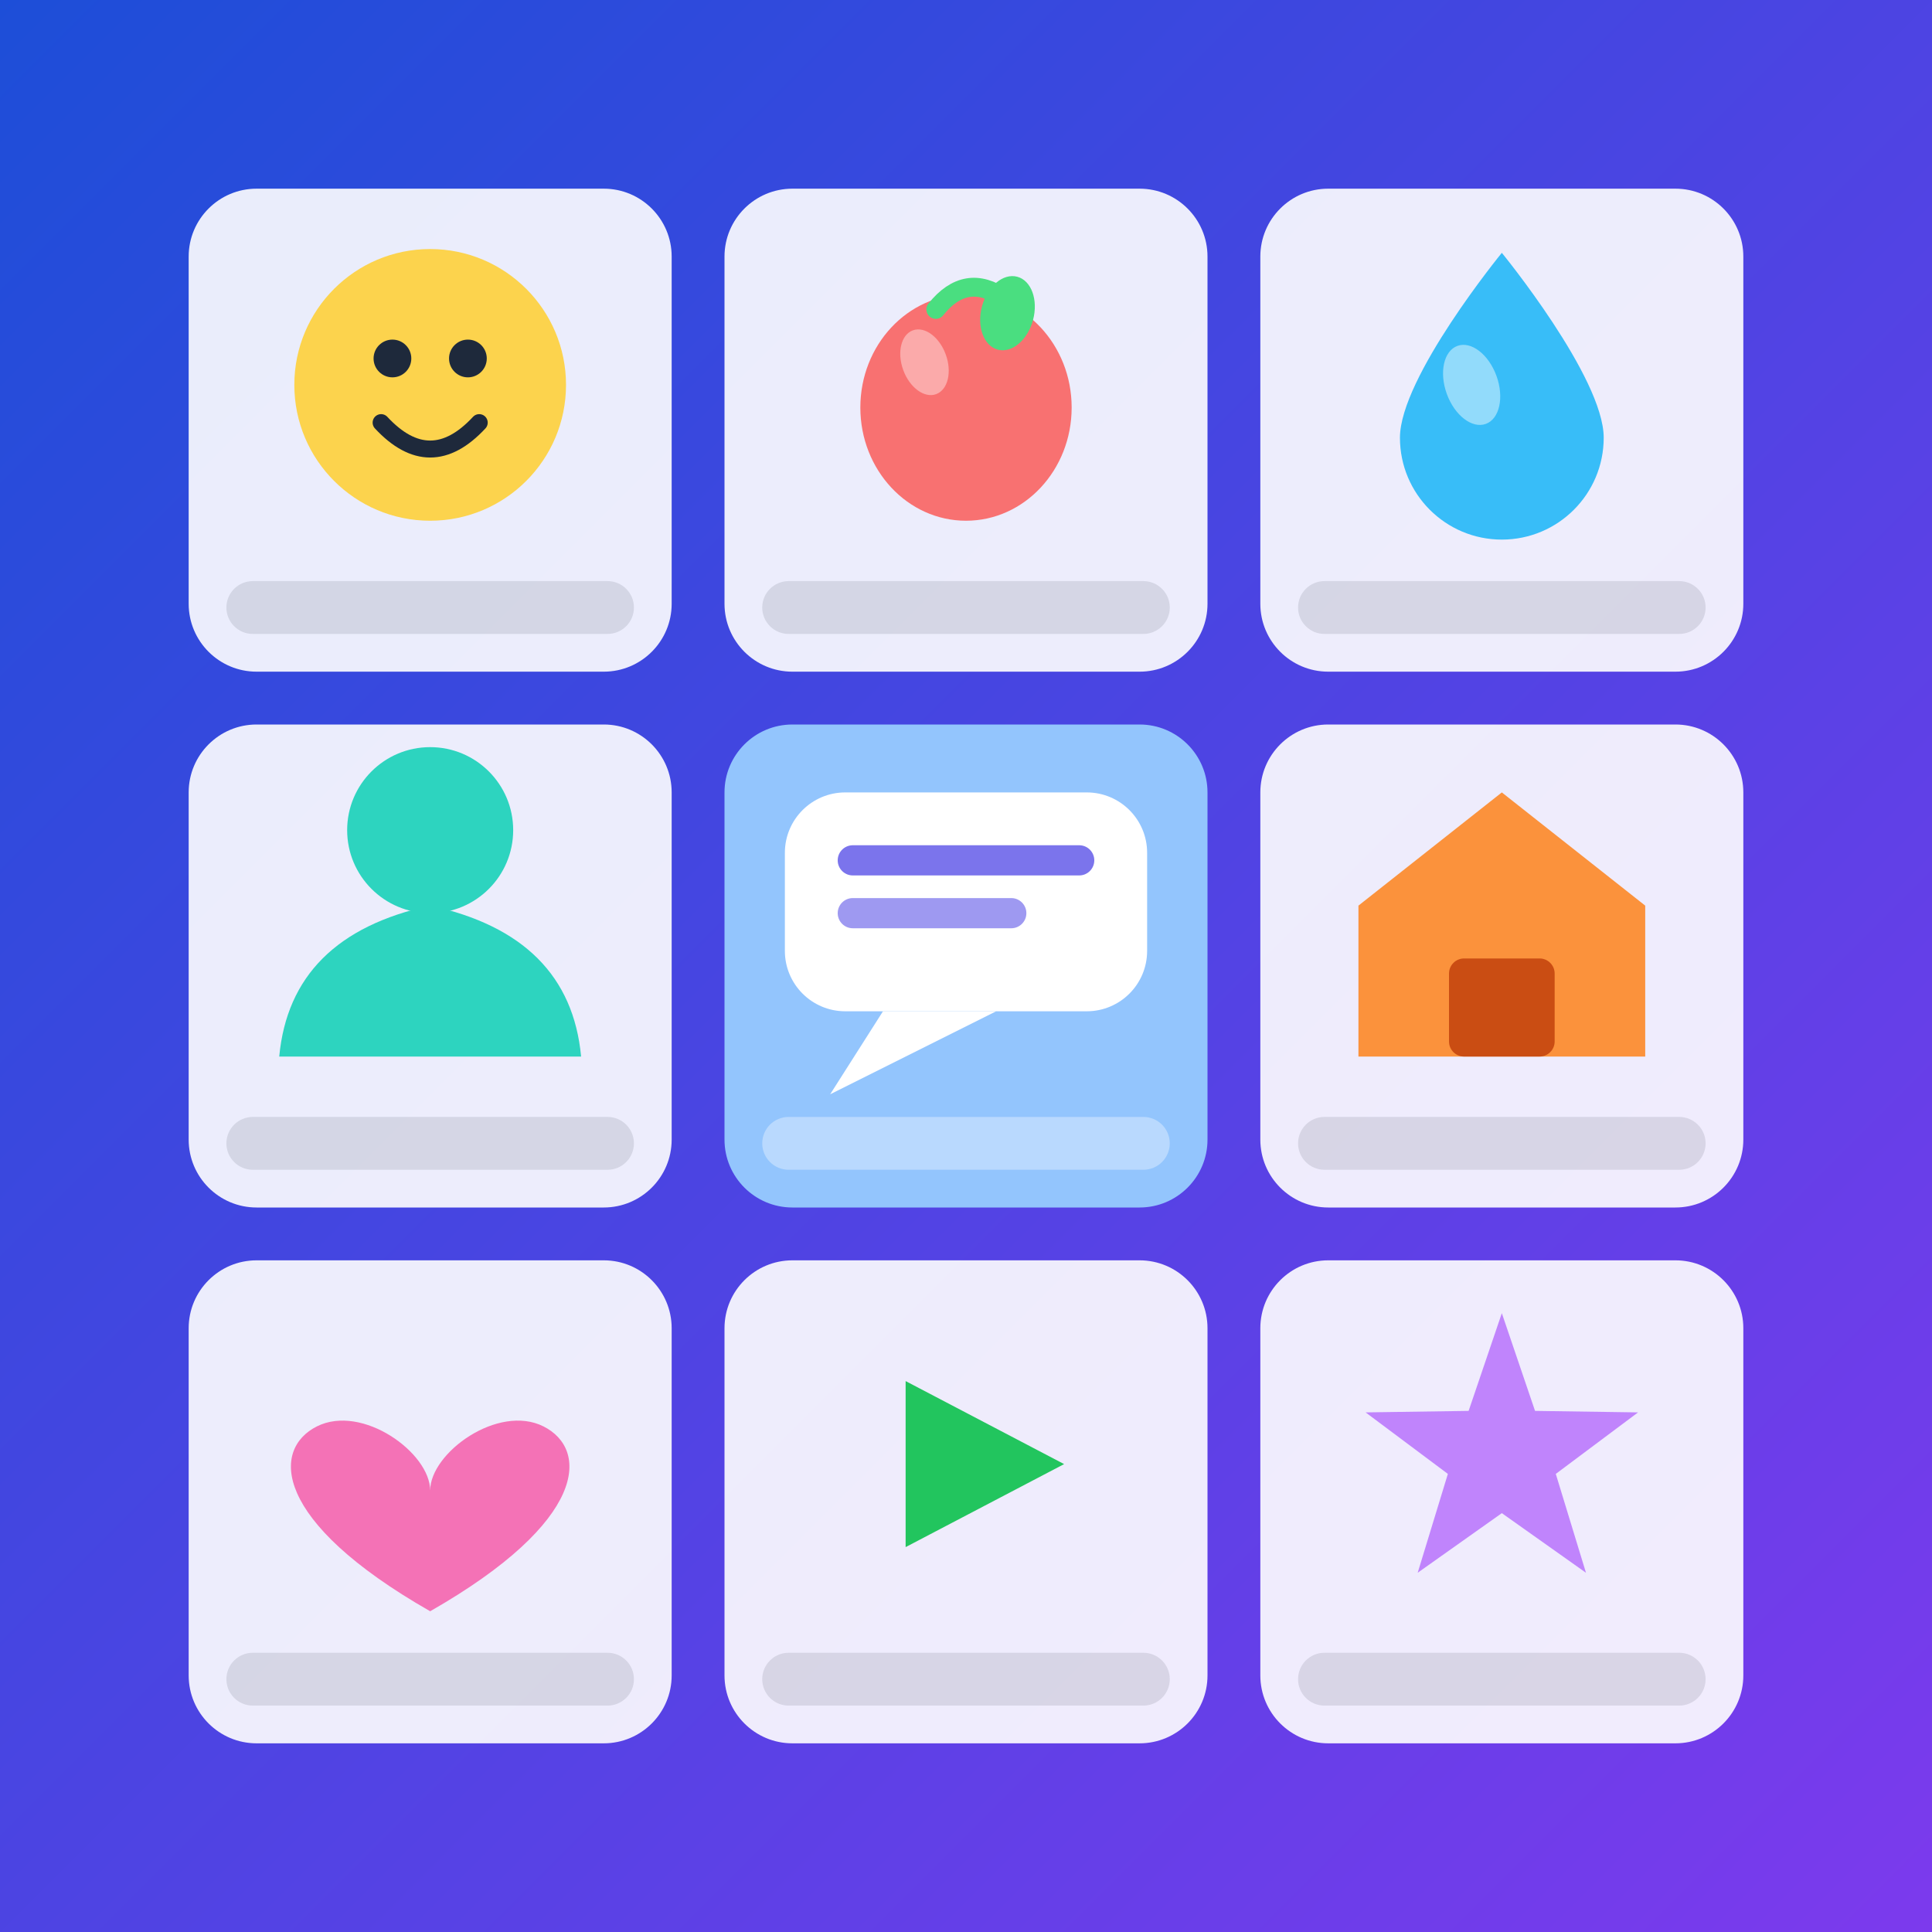
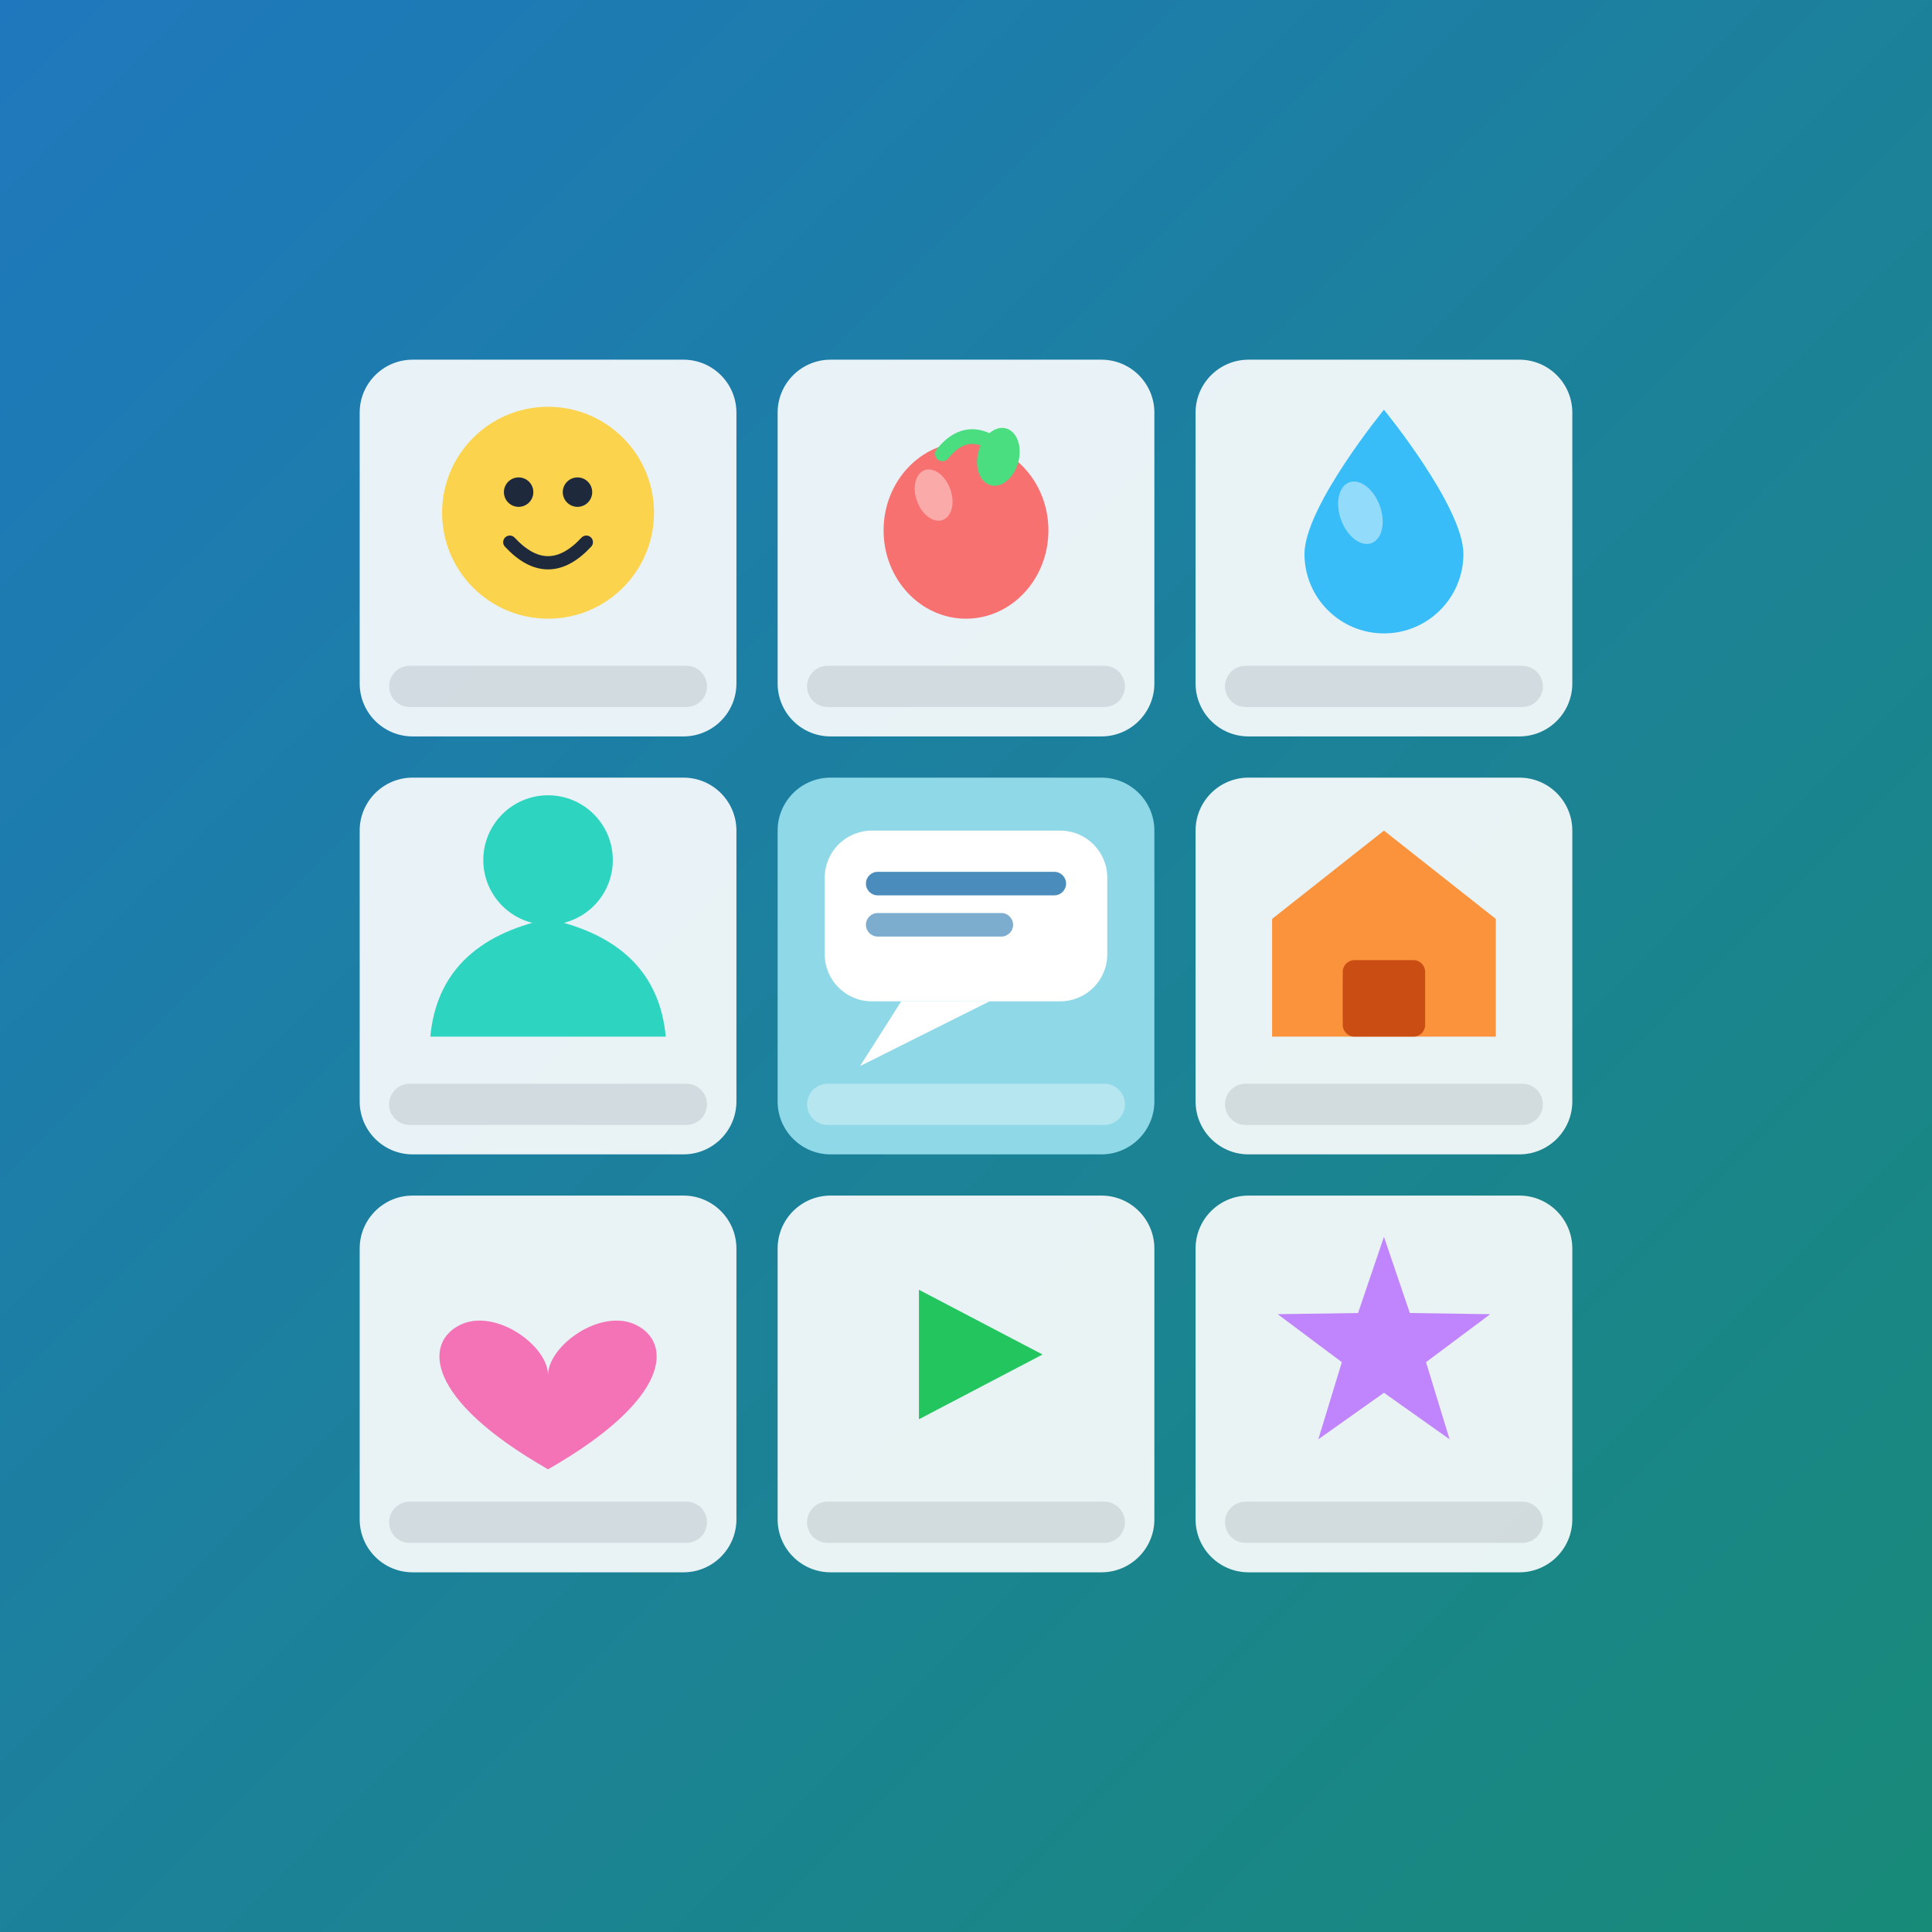
<svg xmlns="http://www.w3.org/2000/svg" viewBox="0 0 512 512" width="512" height="512">
  <defs>
    <linearGradient id="bg" x1="0" y1="0" x2="512" y2="512" gradientUnits="userSpaceOnUse">
-       <stop offset="0%" stop-color="#1d4ed8" />
-       <stop offset="100%" stop-color="#7c3aed" />
+       <stop offset="0%" stop-color="#1f78bd" />
+       <stop offset="100%" stop-color="#188a78" />
    </linearGradient>
  </defs>
  <rect width="512" height="512" fill="url(#bg)" />
-   <rect x="50" y="50" width="128" height="128" rx="18" fill="white" opacity="0.90" />
-   <rect x="192" y="50" width="128" height="128" rx="18" fill="white" opacity="0.90" />
-   <rect x="334" y="50" width="128" height="128" rx="18" fill="white" opacity="0.90" />
-   <rect x="50" y="192" width="128" height="128" rx="18" fill="white" opacity="0.90" />
-   <rect x="192" y="192" width="128" height="128" rx="18" fill="#93c5fd" />
-   <rect x="334" y="192" width="128" height="128" rx="18" fill="white" opacity="0.90" />
-   <rect x="50" y="334" width="128" height="128" rx="18" fill="white" opacity="0.90" />
-   <rect x="192" y="334" width="128" height="128" rx="18" fill="white" opacity="0.90" />
-   <rect x="334" y="334" width="128" height="128" rx="18" fill="white" opacity="0.90" />
-   <rect x="60" y="154" width="108" height="14" rx="7" fill="#1e293b" opacity="0.12" />
-   <rect x="202" y="154" width="108" height="14" rx="7" fill="#1e293b" opacity="0.12" />
-   <rect x="344" y="154" width="108" height="14" rx="7" fill="#1e293b" opacity="0.12" />
-   <rect x="60" y="296" width="108" height="14" rx="7" fill="#1e293b" opacity="0.12" />
-   <rect x="202" y="296" width="108" height="14" rx="7" fill="white" opacity="0.35" />
-   <rect x="344" y="296" width="108" height="14" rx="7" fill="#1e293b" opacity="0.12" />
-   <rect x="60" y="438" width="108" height="14" rx="7" fill="#1e293b" opacity="0.12" />
-   <rect x="202" y="438" width="108" height="14" rx="7" fill="#1e293b" opacity="0.12" />
-   <rect x="344" y="438" width="108" height="14" rx="7" fill="#1e293b" opacity="0.12" />
-   <circle cx="114" cy="102" r="36" fill="#fcd34d" />
-   <circle cx="104" cy="95" r="5" fill="#1e293b" />
-   <circle cx="124" cy="95" r="5" fill="#1e293b" />
-   <path d="M101,112 Q114,126 127,112" stroke="#1e293b" stroke-width="4.5" fill="none" stroke-linecap="round" />
-   <ellipse cx="256" cy="108" rx="28" ry="30" fill="#f87171" />
-   <path d="M248,82 Q256,72 266,79" stroke="#4ade80" stroke-width="5" fill="none" stroke-linecap="round" />
-   <ellipse cx="267" cy="83" rx="7" ry="10" fill="#4ade80" transform="rotate(15,267,83)" />
-   <ellipse cx="245" cy="96" rx="6" ry="9" fill="white" opacity="0.40" transform="rotate(-20,245,96)" />
-   <path d="M398,67 C398,67 425,100 425,116 A27,27 0 0 1 371,116 C371,100 398,67 398,67Z" fill="#38bdf8" />
-   <ellipse cx="390" cy="102" rx="7" ry="11" fill="white" opacity="0.45" transform="rotate(-20,390,102)" />
-   <circle cx="114" cy="220" r="22" fill="#2dd4bf" />
-   <path d="M74,280 Q77,248 114,240 Q151,248 154,280" fill="#2dd4bf" />
-   <rect x="208" y="210" width="96" height="58" rx="16" fill="white" />
-   <polygon points="234,268 220,290 264,268" fill="white" />
-   <rect x="222" y="224" width="68" height="8" rx="4" fill="#4f46e5" opacity="0.75" />
-   <rect x="222" y="238" width="50" height="8" rx="4" fill="#4f46e5" opacity="0.55" />
-   <polygon points="398,210 436,240 436,280 360,280 360,240" fill="#fb923c" />
-   <rect x="384" y="254" width="28" height="26" rx="4" fill="#c2410c" opacity="0.85" />
-   <path d="M114,395 C114,385 96,372 84,378 C72,384 72,403 114,427 C156,403 156,384 144,378 C132,372 114,385 114,395Z" fill="#f472b6" />
-   <polygon points="240,366 240,410 282,388" fill="#22c55e" />
-   <polygon points="398,348 406.8,373.9 434.1,374.3 412.3,390.6 420.3,416.8 398,401 375.7,416.8 383.7,390.6 361.9,374.3 389.2,373.9" fill="#c084fc" />
+   <g transform="translate(56.32 56.32) scale(0.78)">
+     <rect x="50" y="50" width="128" height="128" rx="18" fill="white" opacity="0.90" />
+     <rect x="192" y="50" width="128" height="128" rx="18" fill="white" opacity="0.90" />
+     <rect x="334" y="50" width="128" height="128" rx="18" fill="white" opacity="0.90" />
+     <rect x="50" y="192" width="128" height="128" rx="18" fill="white" opacity="0.90" />
+     <rect x="192" y="192" width="128" height="128" rx="18" fill="#8fd8e8" />
+     <rect x="334" y="192" width="128" height="128" rx="18" fill="white" opacity="0.90" />
+     <rect x="50" y="334" width="128" height="128" rx="18" fill="white" opacity="0.90" />
+     <rect x="192" y="334" width="128" height="128" rx="18" fill="white" opacity="0.90" />
+     <rect x="334" y="334" width="128" height="128" rx="18" fill="white" opacity="0.90" />
+     <rect x="60" y="154" width="108" height="14" rx="7" fill="#1e293b" opacity="0.12" />
+     <rect x="202" y="154" width="108" height="14" rx="7" fill="#1e293b" opacity="0.12" />
+     <rect x="344" y="154" width="108" height="14" rx="7" fill="#1e293b" opacity="0.12" />
+     <rect x="60" y="296" width="108" height="14" rx="7" fill="#1e293b" opacity="0.12" />
+     <rect x="202" y="296" width="108" height="14" rx="7" fill="white" opacity="0.35" />
+     <rect x="344" y="296" width="108" height="14" rx="7" fill="#1e293b" opacity="0.12" />
+     <rect x="60" y="438" width="108" height="14" rx="7" fill="#1e293b" opacity="0.12" />
+     <rect x="202" y="438" width="108" height="14" rx="7" fill="#1e293b" opacity="0.12" />
+     <rect x="344" y="438" width="108" height="14" rx="7" fill="#1e293b" opacity="0.12" />
+     <circle cx="114" cy="102" r="36" fill="#fcd34d" />
+     <circle cx="104" cy="95" r="5" fill="#1e293b" />
+     <circle cx="124" cy="95" r="5" fill="#1e293b" />
+     <path d="M101,112 Q114,126 127,112" stroke="#1e293b" stroke-width="4.5" fill="none" stroke-linecap="round" />
+     <ellipse cx="256" cy="108" rx="28" ry="30" fill="#f87171" />
+     <path d="M248,82 Q256,72 266,79" stroke="#4ade80" stroke-width="5" fill="none" stroke-linecap="round" />
+     <ellipse cx="267" cy="83" rx="7" ry="10" fill="#4ade80" transform="rotate(15,267,83)" />
+     <ellipse cx="245" cy="96" rx="6" ry="9" fill="white" opacity="0.40" transform="rotate(-20,245,96)" />
+     <path d="M398,67 C398,67 425,100 425,116 A27,27 0 0 1 371,116 C371,100 398,67 398,67Z" fill="#38bdf8" />
+     <ellipse cx="390" cy="102" rx="7" ry="11" fill="white" opacity="0.45" transform="rotate(-20,390,102)" />
+     <circle cx="114" cy="220" r="22" fill="#2dd4bf" />
+     <path d="M74,280 Q77,248 114,240 Q151,248 154,280" fill="#2dd4bf" />
+     <rect x="208" y="210" width="96" height="58" rx="16" fill="white" />
+     <polygon points="234,268 220,290 264,268" fill="white" />
+     <rect x="222" y="224" width="68" height="8" rx="4" fill="#176ca8" opacity="0.78" />
+     <rect x="222" y="238" width="50" height="8" rx="4" fill="#176ca8" opacity="0.56" />
+     <polygon points="398,210 436,240 436,280 360,280 360,240" fill="#fb923c" />
+     <rect x="384" y="254" width="28" height="26" rx="4" fill="#c2410c" opacity="0.85" />
+     <path d="M114,395 C114,385 96,372 84,378 C72,384 72,403 114,427 C156,403 156,384 144,378 C132,372 114,385 114,395Z" fill="#f472b6" />
+     <polygon points="240,366 240,410 282,388" fill="#22c55e" />
+     <polygon points="398,348 406.8,373.9 434.1,374.3 412.3,390.6 420.3,416.8 398,401 375.7,416.8 383.7,390.6 361.9,374.3 389.2,373.9" fill="#c084fc" />
+   </g>
</svg>
